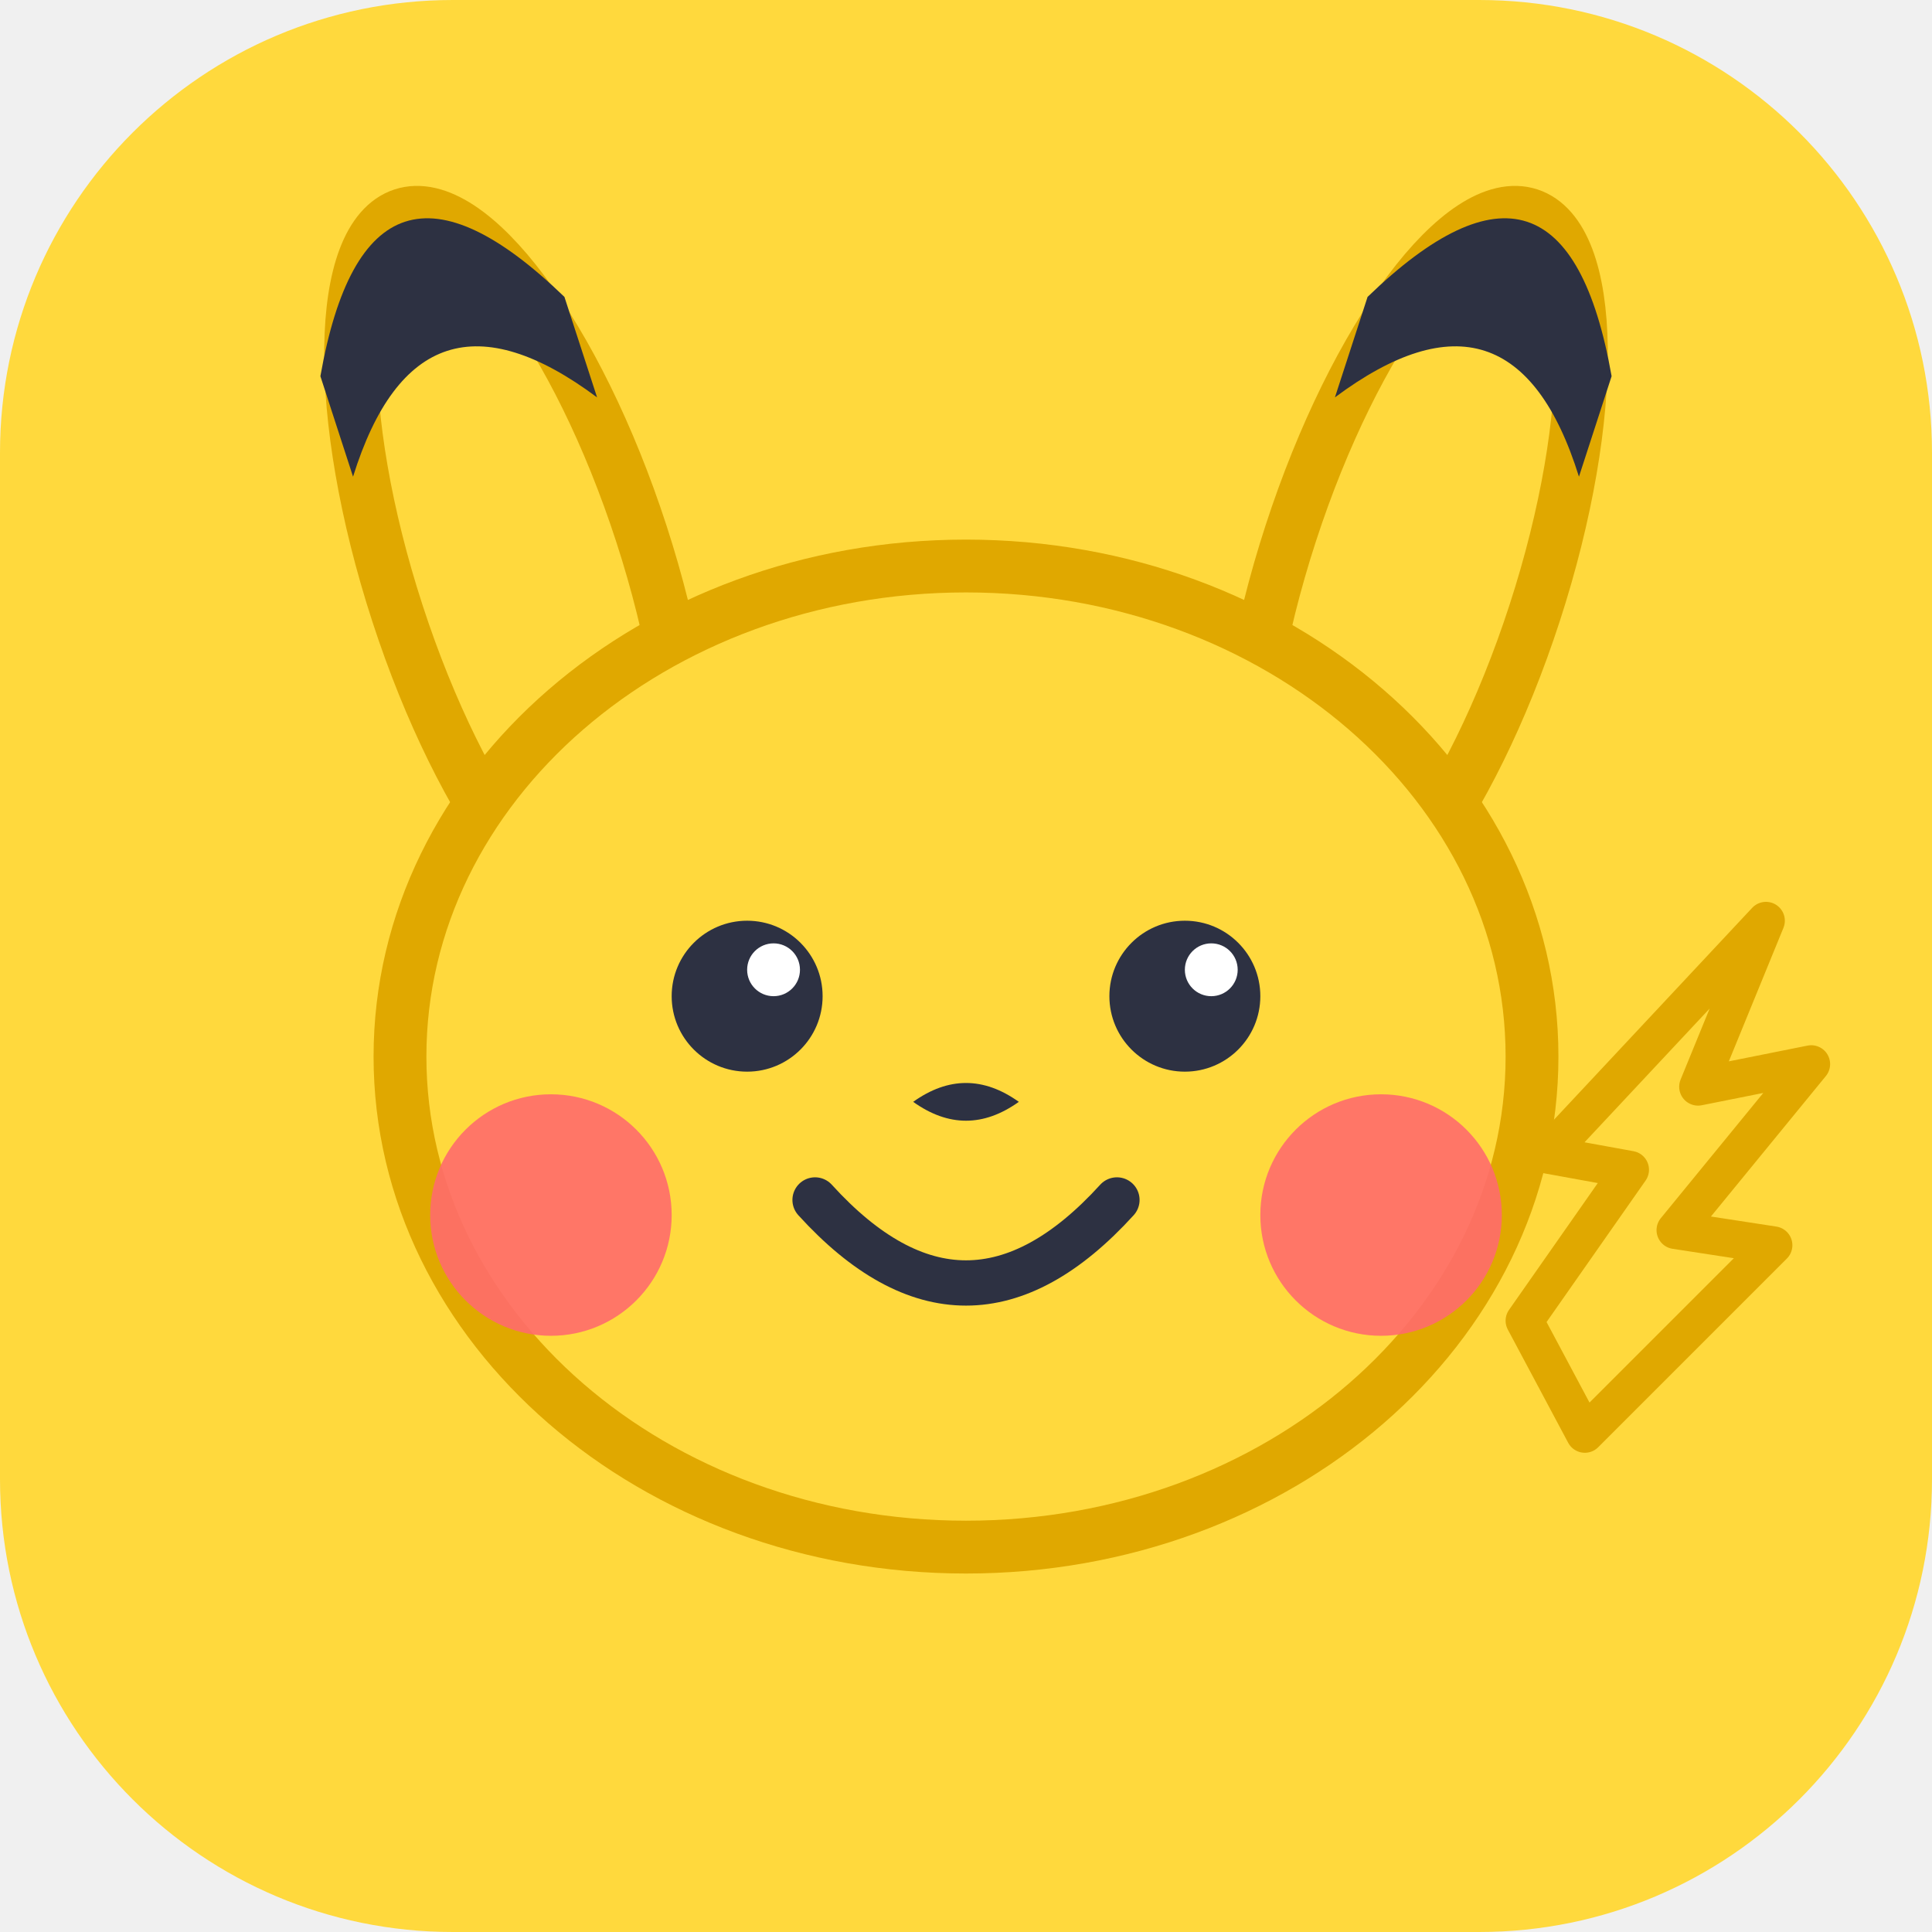
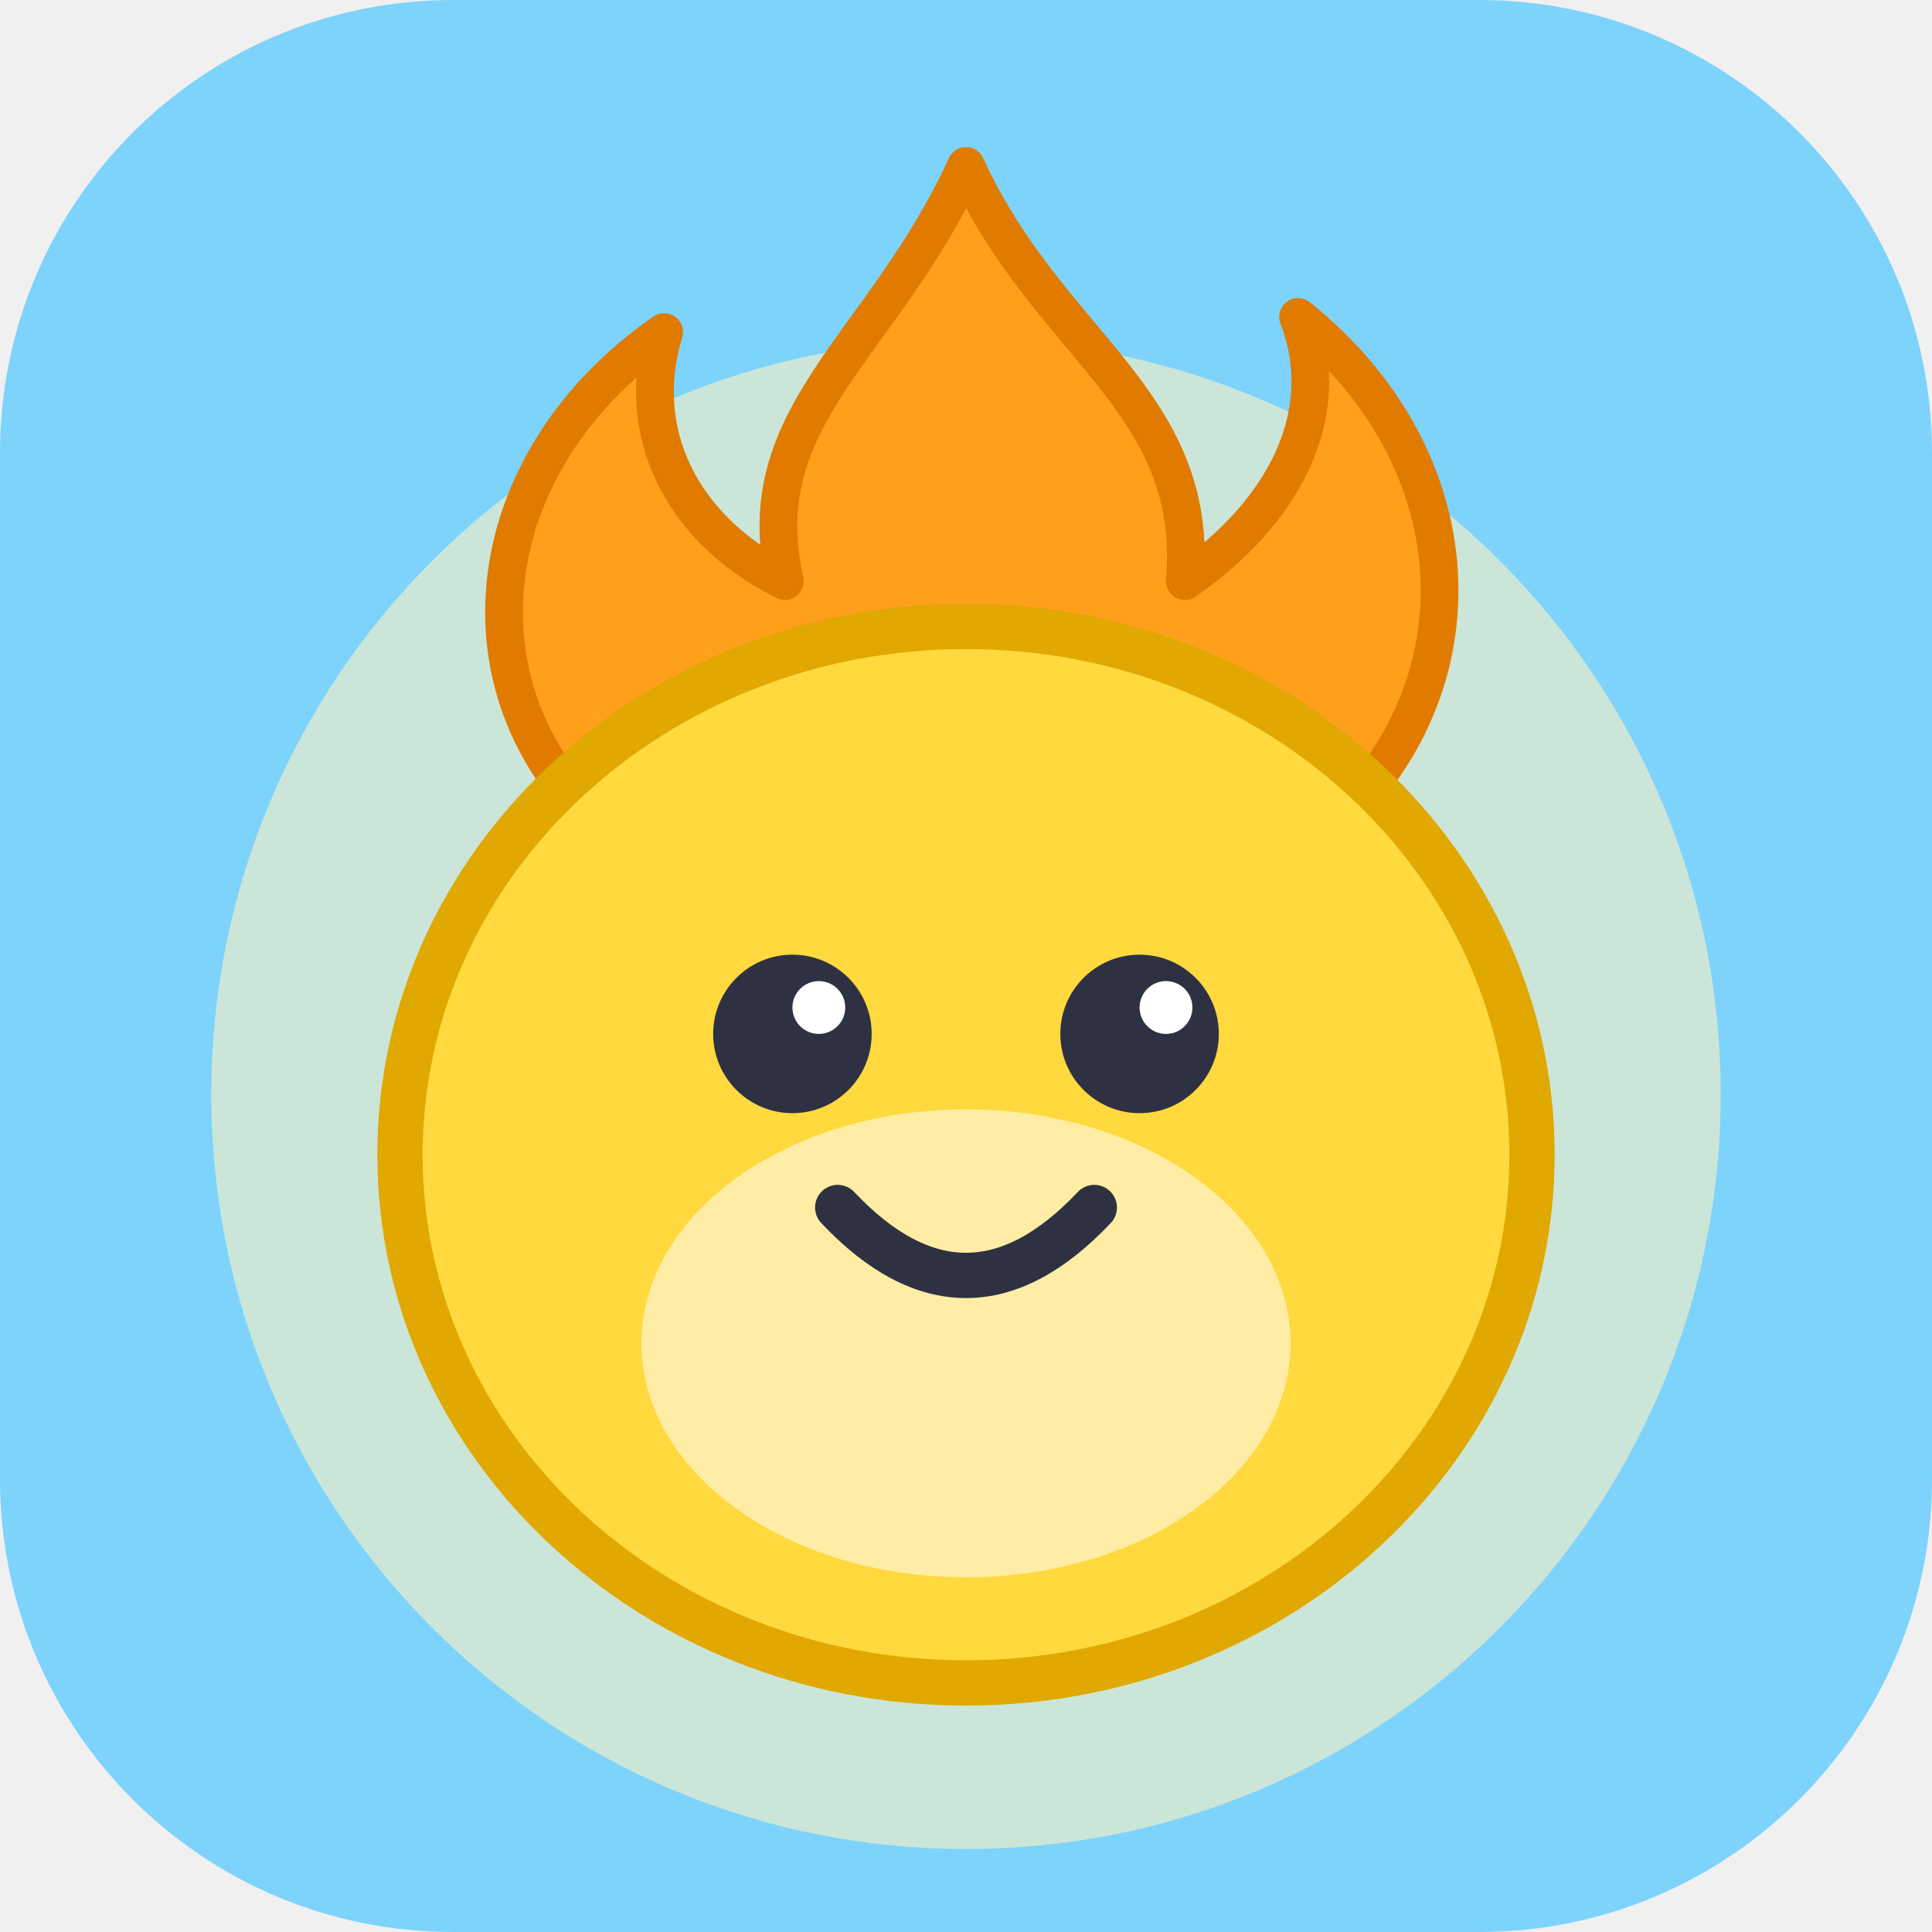
<svg xmlns="http://www.w3.org/2000/svg" viewBox="0 0 512 512">
-   <rect width="512" height="512" rx="120" fill="#FFD93D" />
-   <g transform="rotate(-18 150 190)">
-     <ellipse cx="150" cy="150" rx="34" ry="100" fill="#FFD93D" stroke="#E0A800" stroke-width="14" />
-     <path d="M116 84 Q150 20 184 84 L184 112 Q150 64 116 112 Z" fill="#2D3142" />
-   </g>
-   <g transform="rotate(18 362 190)">
-     <ellipse cx="362" cy="150" rx="34" ry="100" fill="#FFD93D" stroke="#E0A800" stroke-width="14" />
-     <path d="M328 84 Q362 20 396 84 L396 112 Q362 64 328 112 Z" fill="#2D3142" />
-   </g>
-   <ellipse cx="256" cy="280" rx="150" ry="130" fill="#FFD93D" stroke="#E0A800" stroke-width="14" />
-   <circle cx="146" cy="322" r="32" fill="#FF6B6B" opacity="0.9" />
-   <circle cx="366" cy="322" r="32" fill="#FF6B6B" opacity="0.9" />
-   <circle cx="198" cy="264" r="20" fill="#2D3142" />
-   <circle cx="314" cy="264" r="20" fill="#2D3142" />
-   <circle cx="205" cy="257" r="7" fill="#fff" />
-   <circle cx="321" cy="257" r="7" fill="#fff" />
-   <path d="M242 292 Q256 282 270 292 Q256 302 242 292" fill="#2D3142" />
-   <path d="M216 318 Q256 362 296 318" stroke="#2D3142" stroke-width="12" fill="none" stroke-linecap="round" />
-   <path d="M420 380 L470 330 L444 326 L480 282 L450 288 L468 244 L410 306 L432 310 L404 350 Z" fill="#FFD93D" stroke="#E0A800" stroke-width="10" stroke-linejoin="round" />
+   <rect width="512" height="512" rx="120" fill="#7DD3FC" />
+   <circle cx="256" cy="290" r="200" fill="#FFF3BF" opacity="0.6" />
+   <path d="M256 44 C278 92 318 106 314 154 C340 136 354 110 344 84 C394 124 394 190 344 226 L168 226 C118 190 124 124 176 88 C168 114 180 140 208 154 C198 110 234 92 256 44 Z" fill="#FF9F1C" stroke="#E07B00" stroke-width="10" stroke-linejoin="round" />
+   <ellipse cx="256" cy="306" rx="150" ry="140" fill="#FFD93D" stroke="#E0A800" stroke-width="12" />
+   <ellipse cx="256" cy="356" rx="86" ry="62" fill="#FFF3BF" opacity="0.8" />
+   <circle cx="210" cy="274" r="21" fill="#2D3142" />
+   <circle cx="302" cy="274" r="21" fill="#2D3142" />
+   <circle cx="217" cy="267" r="7" fill="#fff" />
+   <circle cx="309" cy="267" r="7" fill="#fff" />
+   <path d="M222 320 Q256 356 290 320" stroke="#2D3142" stroke-width="12" fill="none" stroke-linecap="round" />
</svg>
